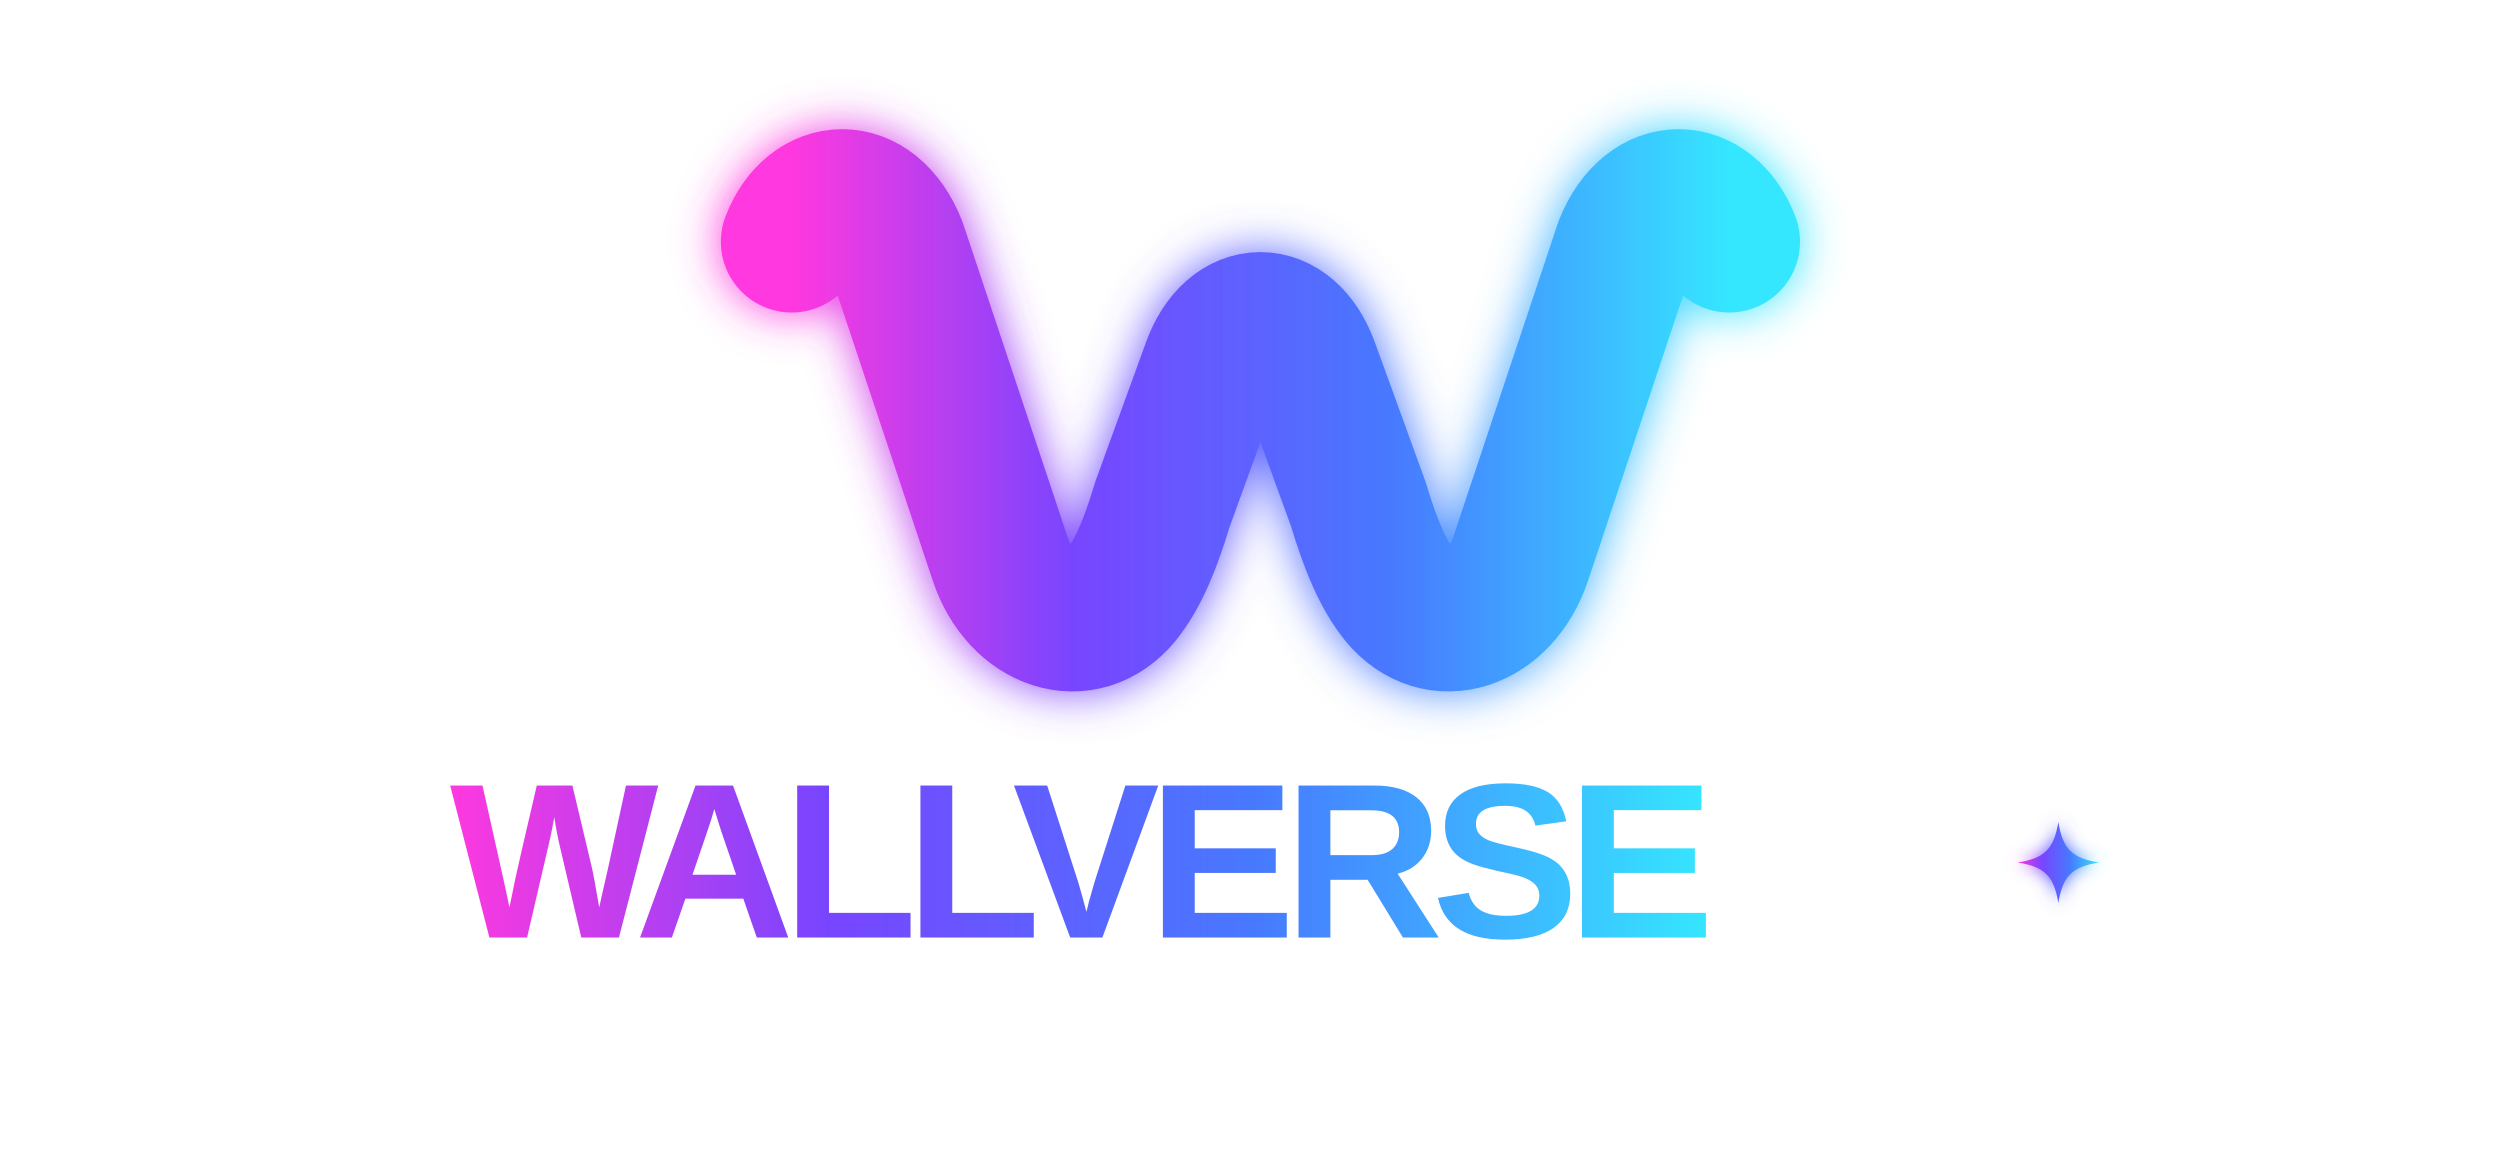
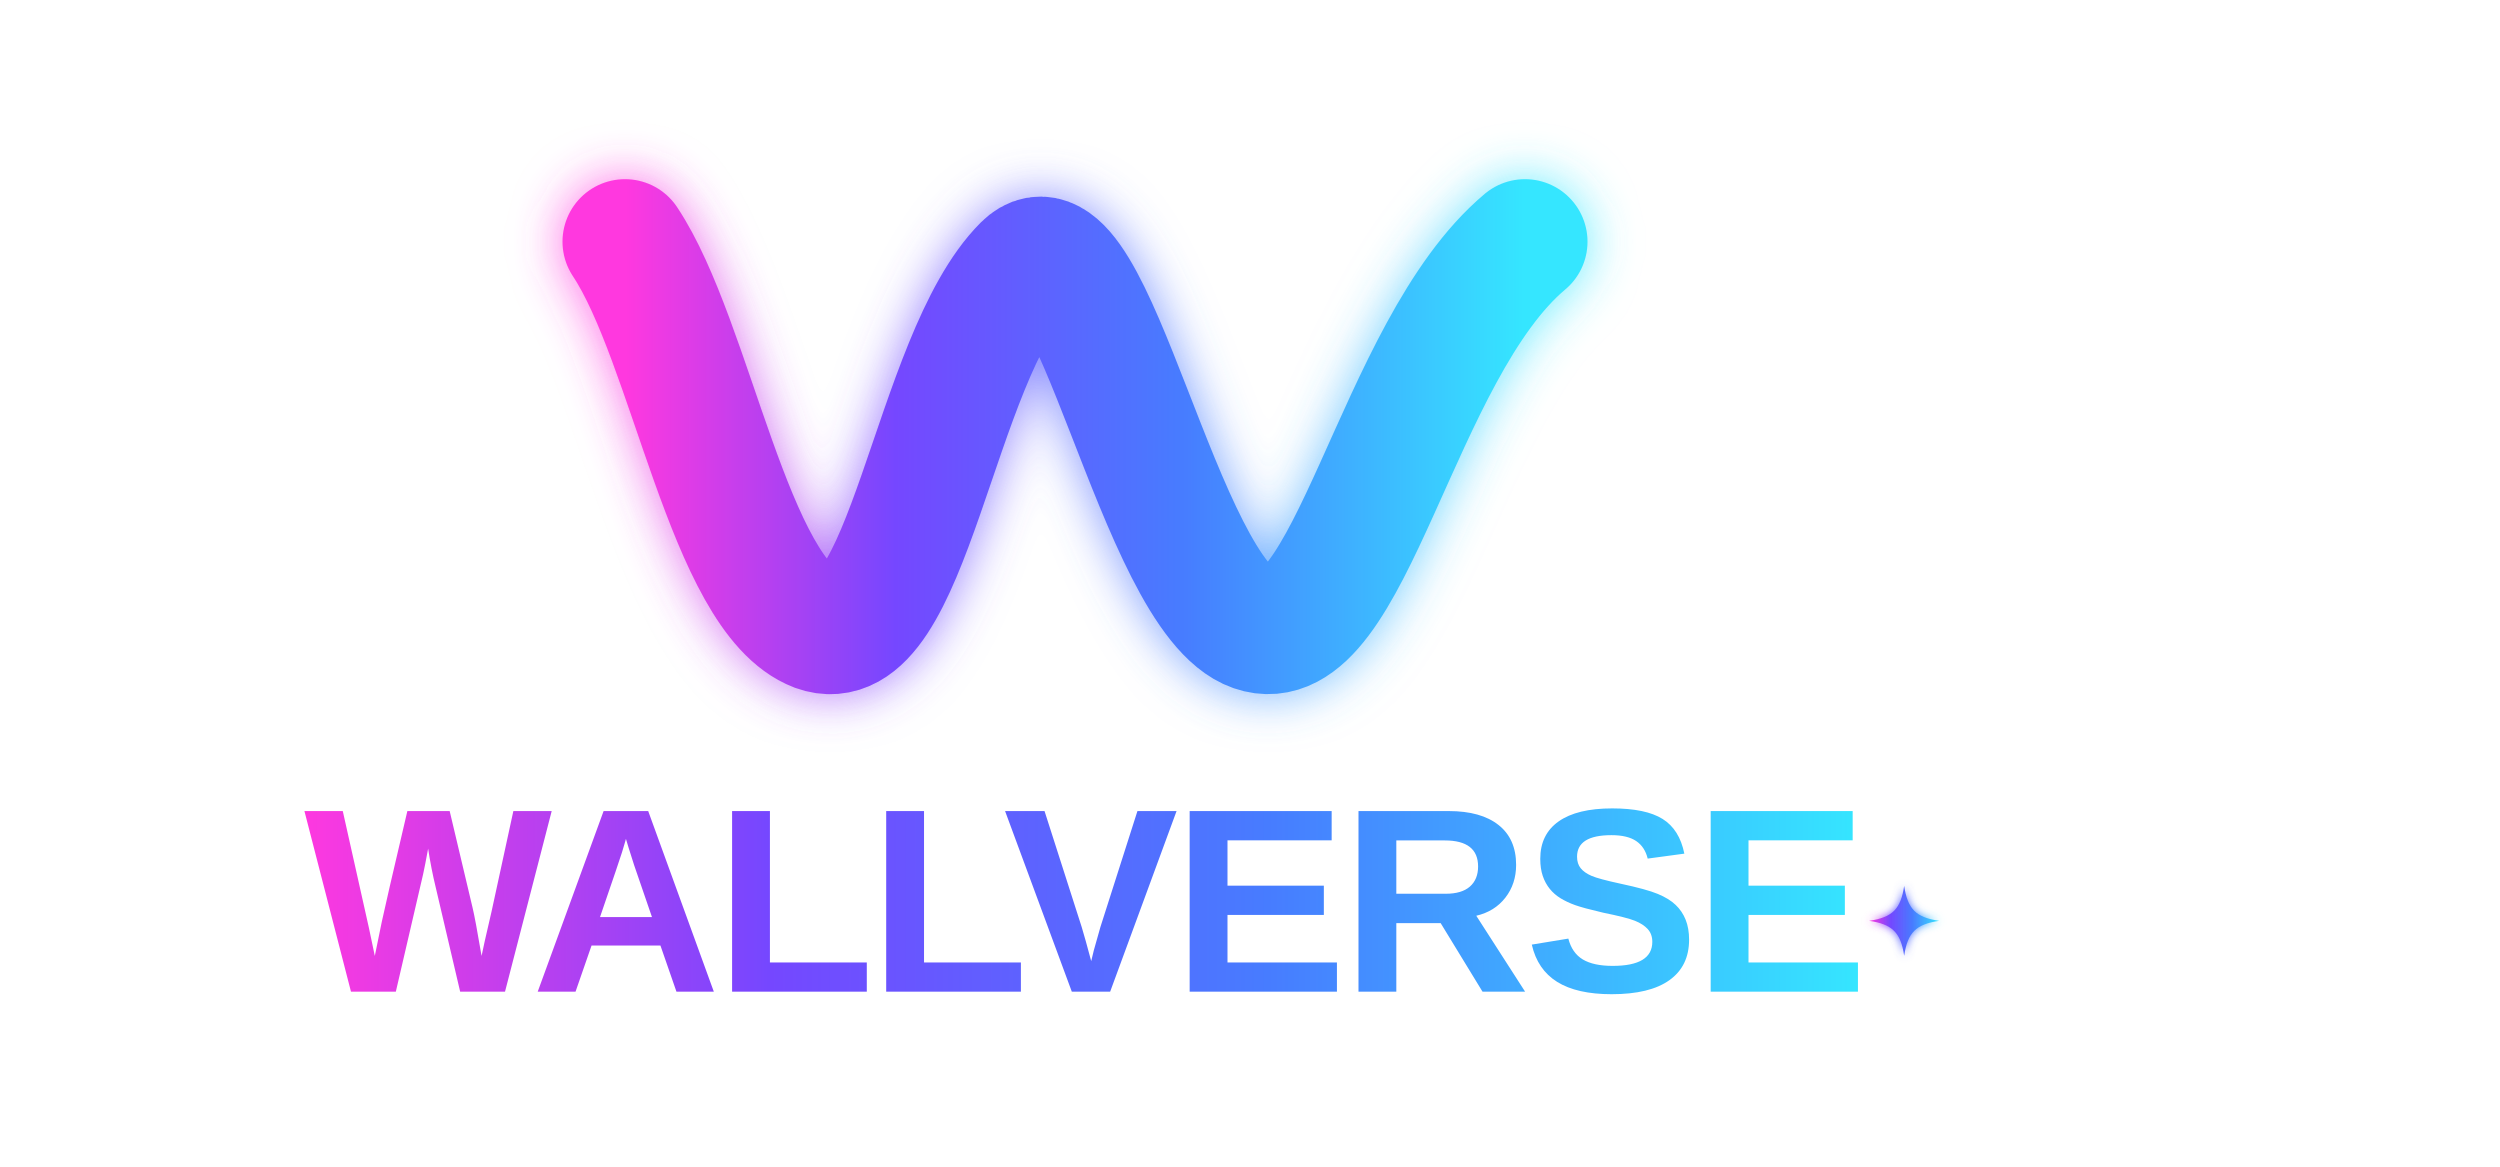
<svg xmlns="http://www.w3.org/2000/svg" viewBox="0 0 600 280" role="img" aria-labelledby="title desc">
  <defs>
    <linearGradient id="wv" x1="0" y1="0" x2="1" y2="0">
      <stop offset="0" stop-color="#ff38df" />
-       <stop offset="0.30" stop-color="#7845ff" />
-       <stop offset="0.64" stop-color="#4779ff" />
+       <stop offset="0.30" stop-color="#7547ff" />
+       <stop offset="0.62" stop-color="#477cff" />
      <stop offset="1" stop-color="#35e6ff" />
    </linearGradient>
-     <filter id="glow" x="-30%" y="-40%" width="160%" height="190%">
-       <feGaussianBlur stdDeviation="5.5" result="blur" />
+     <filter id="wglow" x="-30%" y="-40%" width="160%" height="190%">
+       <feGaussianBlur stdDeviation="6" />
+     </filter>
+     <filter id="smallglow" x="-80%" y="-80%" width="260%" height="260%">
+       <feGaussianBlur stdDeviation="3.5" result="blur" />
      <feMerge>
        <feMergeNode in="blur" />
        <feMergeNode in="SourceGraphic" />
      </feMerge>
    </filter>
  </defs>
-   <path d="M190 58            C195 45 209 44 215 59            L240 134            C245 149 260 154 269 143            C273 138 276 131 279 121            L291 88            C296 74 309 74 314 88            L326 121            C329 131 332 138 336 143            C345 154 360 149 365 134            L390 59            C396 44 410 45 415 58" fill="none" stroke="url(#wv)" stroke-width="34" stroke-linecap="round" stroke-linejoin="round" filter="url(#glow)" />
-   <text x="108" y="225" fill="url(#wv)" font-family="Arial Black, Arial, Helvetica, sans-serif" font-size="53" font-weight="900" letter-spacing="-2.8">WALLVERSE</text>
-   <g transform="translate(494 207) scale(.36)" filter="url(#glow)">
-     <path d="M0 -27 C3 -9 9 -3 27 0 C9 3 3 9 0 27 C-3 9 -9 3 -27 0 C-9 -3 -3 -9 0 -27Z" fill="url(#wv)" />
+   <path d="M150 58 C166 82 175 143 196 151 C218 159 224 86 246 64 C262 48 278 143 301 151 C324 159 335 84 366 58" fill="none" stroke="url(#wv)" stroke-width="30" stroke-linecap="round" stroke-linejoin="round" filter="url(#wglow)" opacity="0.75" />
+   <path d="M150 58 C166 82 175 143 196 151 C218 159 224 86 246 64 C262 48 278 143 301 151 C324 159 335 84 366 58" fill="none" stroke="url(#wv)" stroke-width="30" stroke-linecap="round" stroke-linejoin="round" />
+   <text x="73" y="238" fill="url(#wv)" font-family="Montserrat, Poppins, Arial, Helvetica, sans-serif" font-size="63" font-weight="800" letter-spacing="-1.5">WALLVERSE</text>
+   <g transform="translate(457 221) scale(.28)" filter="url(#smallglow)">
+     <path d="M0 -30 C3 -10 10 -3 30 0 C10 3 3 10 0 30 C-3 10 -10 3 -30 0 C-10 -3 -3 -10 0 -30Z" fill="url(#wv)" />
  </g>
</svg>
